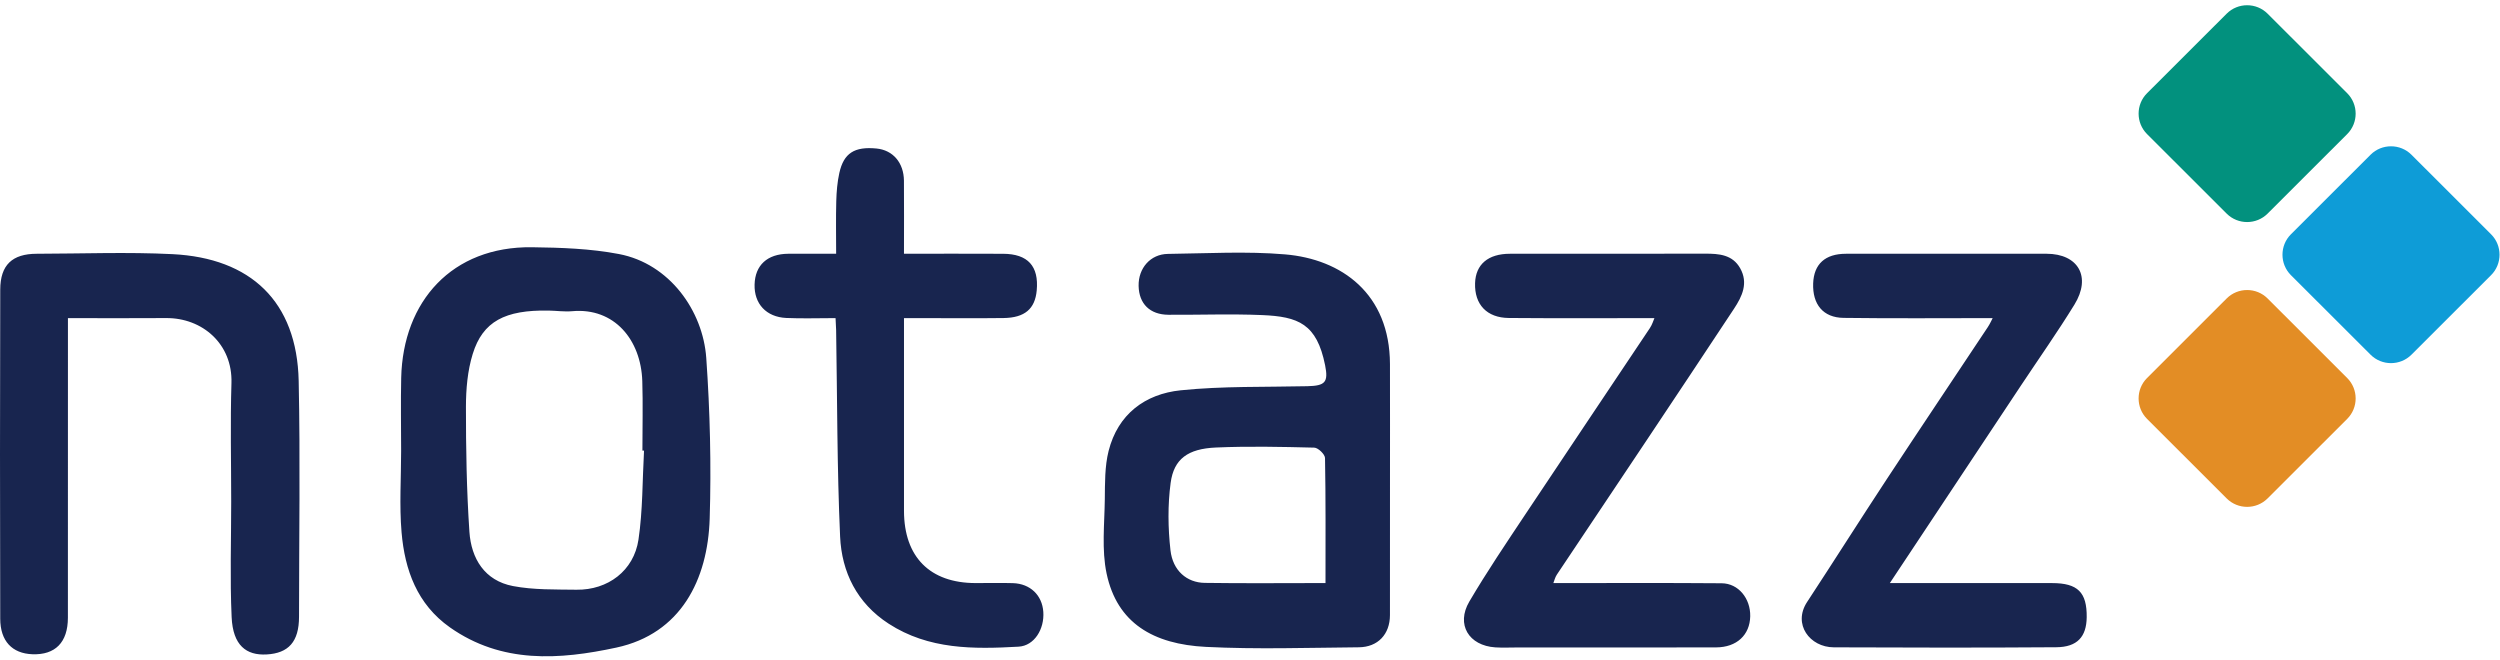
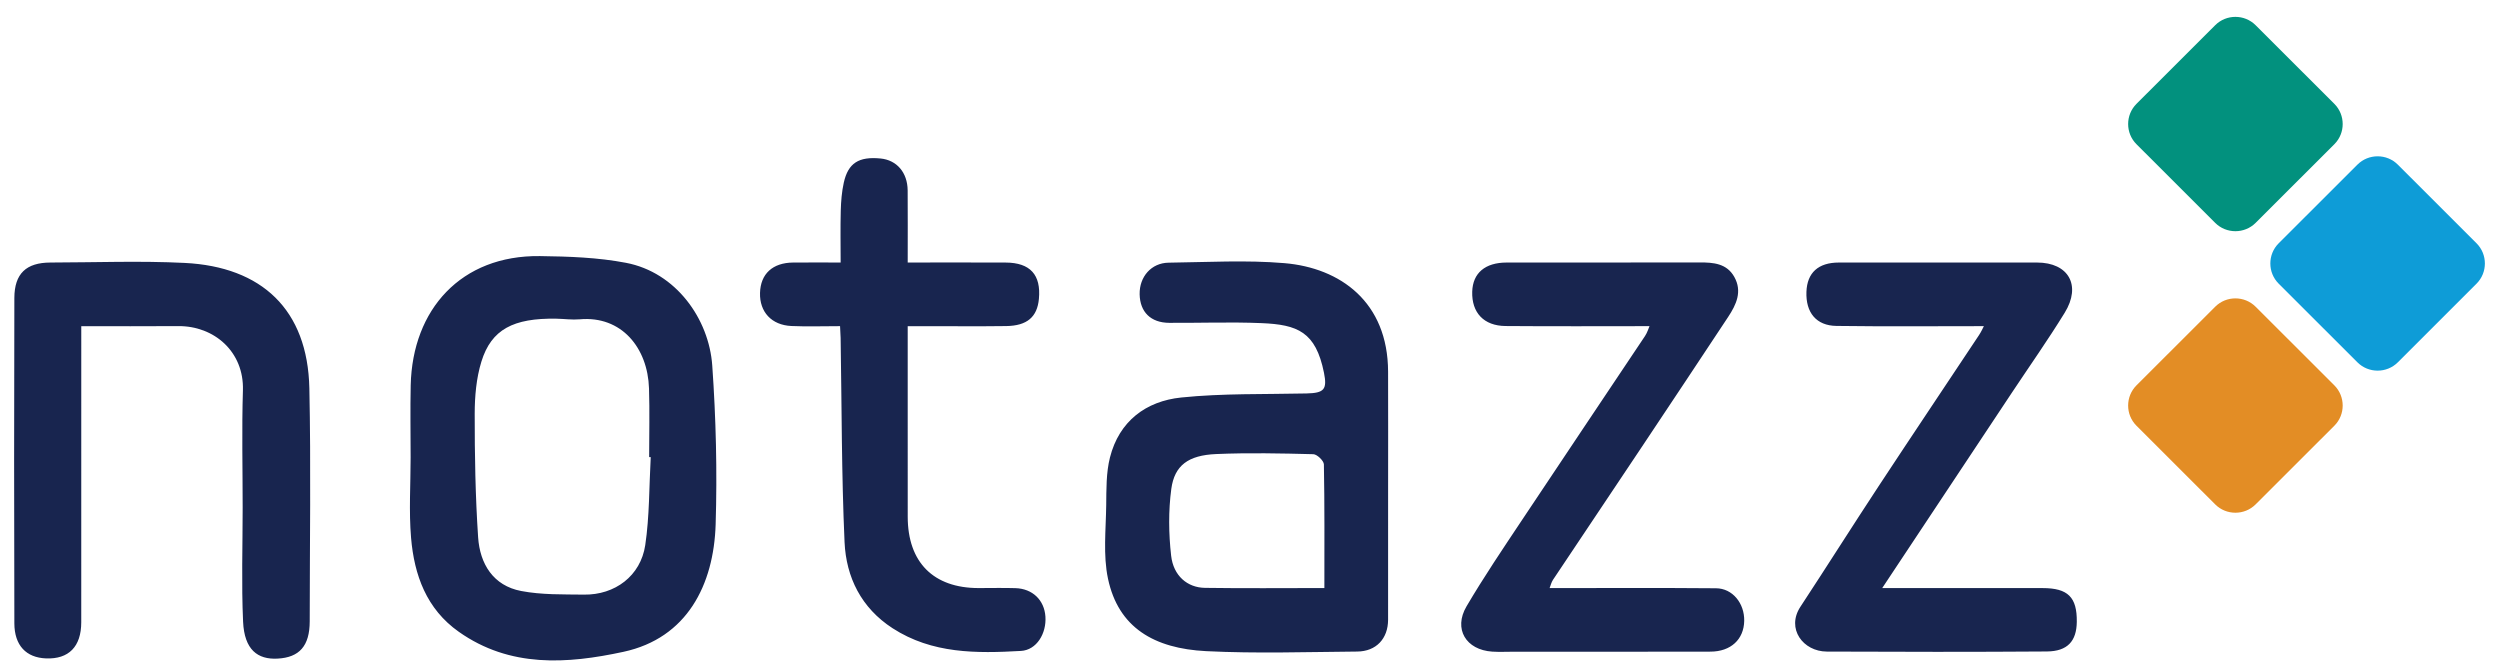
- <svg xmlns="http://www.w3.org/2000/svg" width="144px" height="38px" viewBox="0 0 144 38" version="1.1">
-   <g id="Artboard" stroke="none" stroke-width="1" fill="none" fill-rule="evenodd">
-     <path d="M3.913,18.324 C3.913,24.183 3.915,29.882 3.911,35.581 C3.91,36.999 3.182,37.736 1.86,37.684 C0.704,37.639 0.017,36.933 0.013,35.637 C-0.004,29.319 -0.005,23 0.014,16.681 C0.018,15.257 0.709,14.62 2.116,14.617 C4.724,14.612 7.337,14.509 9.939,14.639 C14.432,14.864 17.106,17.359 17.204,21.941 C17.3,26.466 17.225,30.995 17.224,35.523 C17.224,36.968 16.616,37.627 15.357,37.696 C14.189,37.761 13.415,37.179 13.342,35.545 C13.242,33.335 13.317,31.117 13.317,28.902 C13.317,26.622 13.262,24.34 13.332,22.062 C13.402,19.81 11.653,18.303 9.564,18.321 C7.714,18.336 5.864,18.324 3.913,18.324 Z M114.778,18.323 C111.905,18.323 109.045,18.349 106.186,18.31 C105.008,18.294 104.395,17.528 104.438,16.324 C104.479,15.212 105.126,14.618 106.329,14.617 C110.178,14.613 114.027,14.614 117.876,14.616 C119.711,14.617 120.473,15.947 119.487,17.546 C118.51,19.133 117.434,20.66 116.402,22.214 C113.91,25.967 111.419,29.721 108.855,33.585 C112.048,33.585 115.125,33.583 118.201,33.586 C119.679,33.587 120.211,34.117 120.194,35.554 C120.18,36.678 119.652,37.271 118.444,37.281 C114.172,37.312 109.898,37.305 105.625,37.286 C104.245,37.28 103.25,35.953 104.088,34.676 C105.623,32.337 107.117,29.973 108.654,27.636 C110.588,24.697 112.551,21.775 114.497,18.843 C114.627,18.646 114.723,18.426 114.778,18.323 Z M89.473,33.586 C92.733,33.586 95.952,33.569 99.171,33.596 C100.135,33.605 100.832,34.474 100.813,35.496 C100.793,36.574 100.036,37.286 98.846,37.29 C95.032,37.3 91.217,37.294 87.403,37.294 C86.979,37.294 86.554,37.316 86.132,37.289 C84.6,37.189 83.858,35.968 84.632,34.652 C85.644,32.931 86.766,31.273 87.872,29.609 C90.25,26.032 92.65,22.47 95.034,18.897 C95.168,18.697 95.237,18.454 95.295,18.324 C92.486,18.324 89.699,18.34 86.911,18.316 C85.637,18.305 84.927,17.536 84.964,16.313 C84.997,15.23 85.714,14.618 86.97,14.617 C90.72,14.613 94.469,14.621 98.218,14.611 C99.019,14.609 99.793,14.669 100.234,15.451 C100.712,16.3 100.353,17.068 99.878,17.785 C98.217,20.299 96.549,22.808 94.877,25.314 C93.145,27.911 91.404,30.503 89.673,33.101 C89.572,33.253 89.53,33.443 89.473,33.586 Z M48.128,18.323 C47.11,18.323 46.199,18.357 45.291,18.315 C44.133,18.262 43.434,17.494 43.464,16.389 C43.493,15.276 44.197,14.627 45.397,14.617 C46.274,14.61 47.151,14.615 48.162,14.615 C48.162,13.577 48.142,12.583 48.169,11.589 C48.184,11.045 48.228,10.491 48.346,9.961 C48.6,8.817 49.22,8.432 50.485,8.554 C51.43,8.645 52.058,9.369 52.067,10.412 C52.078,11.774 52.069,13.136 52.069,14.615 C54.021,14.615 55.9,14.608 57.779,14.618 C59.208,14.625 59.845,15.331 59.715,16.732 C59.618,17.788 59.029,18.301 57.811,18.319 C56.246,18.34 54.681,18.324 53.116,18.324 C52.799,18.324 52.482,18.324 52.07,18.324 L52.07,23.375 C52.07,25.394 52.067,27.413 52.07,29.433 C52.075,32.083 53.565,33.582 56.193,33.585 C56.91,33.586 57.628,33.568 58.345,33.589 C59.343,33.62 60.03,34.285 60.095,35.247 C60.162,36.232 59.582,37.196 58.67,37.248 C56.084,37.395 53.495,37.421 51.186,35.924 C49.364,34.742 48.483,32.961 48.39,30.907 C48.212,26.946 48.227,22.977 48.161,19.011 C48.157,18.821 48.143,18.631 48.128,18.323 Z M76.349,33.584 C76.349,31.115 76.365,28.747 76.321,26.38 C76.317,26.169 75.924,25.79 75.704,25.784 C73.817,25.737 71.926,25.695 70.041,25.777 C68.42,25.847 67.614,26.435 67.429,27.813 C67.258,29.087 67.275,30.415 67.419,31.695 C67.551,32.87 68.364,33.558 69.389,33.574 C71.662,33.608 73.935,33.584 76.349,33.584 Z M80.062,20.973 C80.069,23.286 80.063,25.598 80.063,27.911 C80.063,30.419 80.067,32.927 80.061,35.434 C80.059,36.53 79.37,37.275 78.262,37.284 C75.327,37.31 72.387,37.408 69.461,37.261 C66.432,37.109 64.343,35.891 63.74,33.036 C63.45,31.663 63.619,30.186 63.637,28.756 C63.648,27.827 63.631,26.866 63.855,25.976 C64.389,23.861 65.954,22.692 68.009,22.481 C70.425,22.233 72.875,22.302 75.31,22.245 C76.34,22.221 76.52,22.011 76.326,21.038 C75.847,18.65 74.785,18.235 72.686,18.148 C70.896,18.073 69.1,18.142 67.307,18.131 C66.234,18.124 65.605,17.501 65.584,16.466 C65.564,15.448 66.265,14.637 67.273,14.625 C69.523,14.597 71.785,14.463 74.019,14.652 C77.281,14.928 80.05,16.917 80.062,20.973 Z M36.776,31.084 C37.027,29.397 37,27.668 37.096,25.957 C37.065,25.956 37.034,25.954 37.003,25.953 C37.003,24.619 37.038,23.285 36.996,21.952 C36.921,19.58 35.389,17.707 32.959,17.925 C32.51,17.965 32.051,17.897 31.596,17.889 C29.093,17.845 27.808,18.511 27.229,20.387 C26.93,21.353 26.839,22.415 26.838,23.434 C26.837,25.833 26.876,28.237 27.038,30.63 C27.142,32.174 27.913,33.445 29.547,33.757 C30.737,33.984 31.983,33.95 33.205,33.968 C35.01,33.993 36.508,32.877 36.776,31.084 Z M40.681,20.62 C40.897,23.696 40.973,26.795 40.878,29.876 C40.768,33.397 39.212,36.501 35.507,37.3 C32.223,38.008 28.897,38.239 25.913,36.135 C24.025,34.803 23.314,32.826 23.13,30.66 C22.998,29.107 23.105,27.533 23.105,25.969 C23.104,24.567 23.078,23.165 23.109,21.764 C23.209,17.347 26.044,14.184 30.64,14.241 C32.313,14.262 34.013,14.32 35.649,14.632 C38.569,15.188 40.49,17.903 40.681,20.62 Z" id="Combined-Shape" fill="#18254F" />
-     <path d="M135.2,5.37 C135.847,6.017 135.847,7.075 135.2,7.722 L130.612,12.305 C129.964,12.952 128.905,12.952 128.257,12.305 L123.669,7.722 C123.022,7.075 123.022,6.017 123.669,5.37 L128.257,0.787 C128.905,0.14 129.964,0.14 130.612,0.787 L135.2,5.37 Z" id="Fill-15" fill="#02917E" />
-     <path d="M135.2,21.775 C135.847,22.422 135.847,23.48 135.2,24.127 L130.612,28.71 C129.964,29.357 128.905,29.357 128.257,28.71 L123.669,24.127 C123.022,23.48 123.022,22.421 123.669,21.775 L128.257,17.191 C128.905,16.544 129.964,16.544 130.612,17.191 L135.2,21.775 Z" id="Fill-18" fill="#E38D25" />
-     <path d="M143.487,13.496 C144.135,14.143 144.135,15.201 143.487,15.848 L138.899,20.431 C138.251,21.078 137.192,21.078 136.545,20.431 L131.956,15.848 C131.309,15.201 131.309,14.142 131.956,13.496 L136.545,8.912 C137.192,8.265 138.251,8.265 138.899,8.912 L143.487,13.496 Z" id="Fill-20" fill="#0E9CD7" />
-   </g>
+ <svg xmlns="http://www.w3.org/2000/svg" width="124" height="33" viewBox="0 0 124 33" fill="none">
+   <path fill-rule="evenodd" clip-rule="evenodd" d="M4.031 16.178C4.031 21.164 4.033 26.015 4.03 30.867C4.029 32.074 3.409 32.701 2.284 32.657C1.3 32.619 0.715 32.017 0.712 30.915C0.697 25.536 0.696 20.158 0.712 14.779C0.716 13.567 1.304 13.025 2.501 13.022C4.721 13.018 6.946 12.93 9.161 13.041C12.985 13.233 15.261 15.356 15.344 19.256C15.426 23.108 15.363 26.963 15.362 30.817C15.361 32.047 14.844 32.608 13.772 32.667C12.778 32.722 12.12 32.227 12.057 30.836C11.972 28.955 12.036 27.067 12.036 25.181C12.036 23.241 11.989 21.298 12.049 19.36C12.108 17.443 10.62 16.16 8.841 16.175C7.267 16.188 5.692 16.178 4.031 16.178ZM98.4 16.177C95.954 16.177 93.52 16.199 91.086 16.166C90.084 16.152 89.561 15.5 89.599 14.475C89.633 13.529 90.184 13.023 91.208 13.022C94.484 13.019 97.76 13.02 101.037 13.022C102.599 13.022 103.247 14.154 102.408 15.515C101.576 16.866 100.66 18.166 99.782 19.488C97.661 22.683 95.541 25.879 93.358 29.168C96.076 29.168 98.695 29.166 101.314 29.169C102.572 29.17 103.024 29.621 103.009 30.844C102.998 31.801 102.549 32.306 101.52 32.313C97.883 32.34 94.246 32.334 90.609 32.318C89.434 32.313 88.587 31.183 89.3 30.096C90.607 28.106 91.878 26.093 93.187 24.104C94.834 21.602 96.504 19.115 98.16 16.62C98.272 16.452 98.353 16.265 98.4 16.177ZM76.86 29.169C79.635 29.169 82.375 29.154 85.115 29.178C85.935 29.184 86.529 29.924 86.513 30.795C86.496 31.712 85.851 32.319 84.838 32.321C81.592 32.33 78.345 32.325 75.098 32.325C74.737 32.325 74.375 32.344 74.016 32.321C72.712 32.235 72.081 31.197 72.739 30.076C73.601 28.611 74.556 27.2 75.498 25.784C77.522 22.739 79.565 19.706 81.594 16.665C81.707 16.495 81.766 16.288 81.816 16.177C79.425 16.177 77.052 16.191 74.679 16.171C73.595 16.162 72.991 15.507 73.022 14.466C73.05 13.544 73.66 13.023 74.73 13.022C77.921 13.019 81.113 13.025 84.304 13.017C84.986 13.015 85.645 13.066 86.02 13.732C86.427 14.455 86.121 15.108 85.717 15.719C84.303 17.858 82.883 19.994 81.46 22.128C79.986 24.338 78.504 26.544 77.03 28.756C76.944 28.885 76.909 29.047 76.86 29.169ZM41.667 16.177C40.801 16.177 40.025 16.205 39.252 16.17C38.266 16.124 37.672 15.471 37.697 14.53C37.722 13.584 38.321 13.03 39.343 13.022C40.089 13.016 40.836 13.021 41.696 13.021C41.696 12.137 41.679 11.29 41.702 10.445C41.715 9.982 41.752 9.51 41.852 9.059C42.069 8.085 42.597 7.757 43.674 7.861C44.478 7.939 45.012 8.555 45.02 9.443C45.029 10.602 45.022 11.761 45.022 13.021C46.683 13.021 48.282 13.015 49.882 13.023C51.098 13.029 51.641 13.63 51.53 14.823C51.447 15.721 50.946 16.158 49.909 16.173C48.577 16.191 47.245 16.178 45.913 16.178C45.643 16.178 45.373 16.178 45.022 16.178V20.477C45.022 22.196 45.02 23.915 45.023 25.634C45.026 27.889 46.295 29.165 48.532 29.168C49.143 29.169 49.754 29.153 50.364 29.172C51.213 29.197 51.798 29.763 51.853 30.582C51.91 31.421 51.417 32.242 50.64 32.286C48.439 32.411 46.236 32.433 44.27 31.159C42.719 30.153 41.969 28.636 41.89 26.888C41.739 23.517 41.751 20.138 41.695 16.762C41.692 16.6 41.68 16.439 41.667 16.177ZM65.689 29.167C65.689 27.066 65.703 25.05 65.665 23.035C65.662 22.855 65.327 22.532 65.139 22.528C63.533 22.487 61.924 22.452 60.319 22.521C58.94 22.581 58.254 23.081 58.096 24.254C57.951 25.339 57.965 26.469 58.088 27.559C58.2 28.559 58.892 29.145 59.765 29.158C61.699 29.187 63.634 29.167 65.689 29.167ZM68.849 18.433C68.856 20.401 68.851 22.369 68.85 24.338C68.85 26.473 68.854 28.607 68.849 30.742C68.847 31.675 68.261 32.309 67.317 32.317C64.819 32.338 62.317 32.422 59.825 32.297C57.248 32.168 55.469 31.131 54.956 28.701C54.709 27.531 54.853 26.274 54.868 25.058C54.878 24.266 54.863 23.448 55.054 22.691C55.509 20.891 56.84 19.896 58.59 19.716C60.647 19.505 62.732 19.563 64.805 19.515C65.681 19.495 65.835 19.316 65.669 18.488C65.261 16.455 64.357 16.102 62.571 16.027C61.047 15.964 59.519 16.022 57.992 16.013C57.079 16.007 56.543 15.477 56.526 14.596C56.509 13.729 57.105 13.04 57.964 13.029C59.878 13.005 61.804 12.891 63.706 13.052C66.482 13.287 68.839 14.98 68.849 18.433ZM32.004 27.039C32.218 25.603 32.195 24.131 32.276 22.675C32.25 22.674 32.224 22.673 32.198 22.671C32.198 21.536 32.227 20.4 32.191 19.266C32.128 17.247 30.823 15.652 28.755 15.838C28.373 15.872 27.982 15.814 27.595 15.807C25.465 15.77 24.371 16.337 23.878 17.934C23.624 18.756 23.546 19.66 23.545 20.527C23.544 22.569 23.578 24.616 23.715 26.652C23.804 27.966 24.46 29.049 25.851 29.314C26.864 29.508 27.925 29.479 28.965 29.493C30.501 29.515 31.776 28.565 32.004 27.039ZM35.328 18.132C35.512 20.751 35.577 23.388 35.496 26.011C35.403 29.007 34.078 31.65 30.924 32.33C28.129 32.933 25.298 33.13 22.758 31.338C21.15 30.205 20.546 28.522 20.389 26.678C20.277 25.356 20.367 24.017 20.367 22.685C20.367 21.492 20.344 20.298 20.371 19.106C20.456 15.346 22.869 12.653 26.781 12.702C28.205 12.72 29.652 12.769 31.045 13.035C33.531 13.508 35.166 15.819 35.328 18.132Z" fill="#18254F" />
+   <path fill-rule="evenodd" clip-rule="evenodd" d="M115.784 5.151C116.335 5.702 116.335 6.603 115.784 7.153L111.878 11.055C111.327 11.605 110.425 11.605 109.874 11.055L105.969 7.153C105.418 6.603 105.418 5.702 105.969 5.151L109.874 1.25C110.425 0.699 111.327 0.699 111.878 1.25L115.784 5.151Z" fill="#02917E" />
+   <path fill-rule="evenodd" clip-rule="evenodd" d="M115.784 19.114C116.335 19.665 116.335 20.566 115.784 21.116L111.878 25.018C111.327 25.569 110.425 25.569 109.874 25.018L105.969 21.116C105.418 20.566 105.418 19.665 105.969 19.114L109.874 15.213C110.425 14.662 111.327 14.662 111.878 15.213L115.784 19.114Z" fill="#E38D25" />
+   <path fill-rule="evenodd" clip-rule="evenodd" d="M122.837 12.068C123.388 12.618 123.388 13.519 122.837 14.069L118.932 17.971C118.381 18.522 117.479 18.522 116.928 17.971L113.022 14.069C112.471 13.519 112.471 12.618 113.022 12.068L116.928 8.166C117.479 7.615 118.381 7.615 118.932 8.166L122.837 12.068Z" fill="#0E9CD7" />
</svg>
